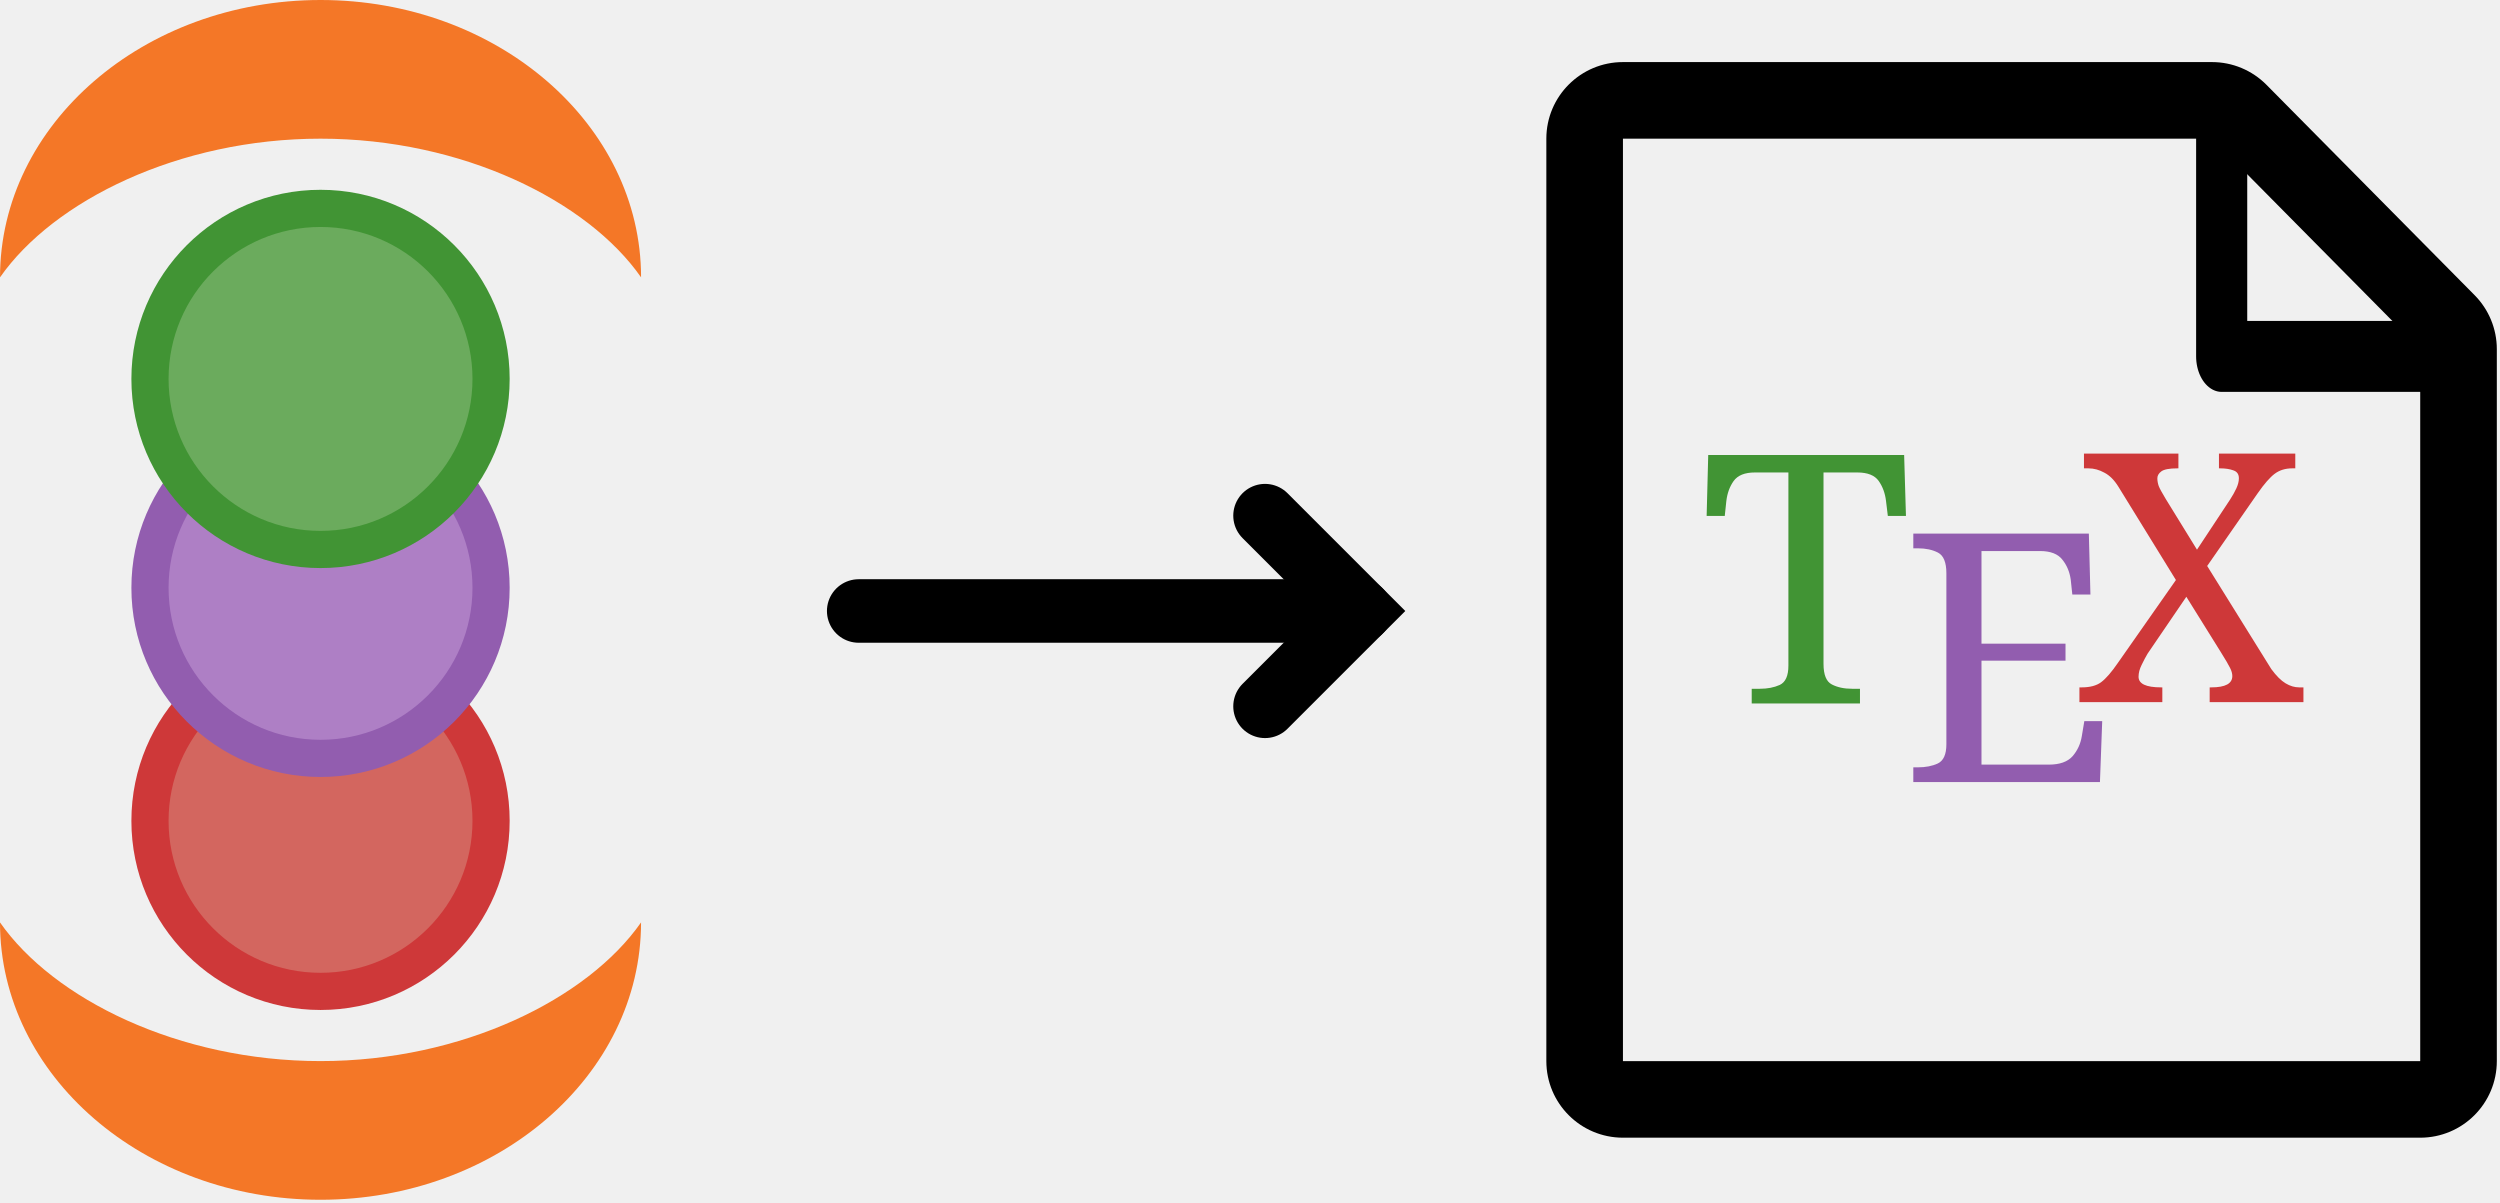
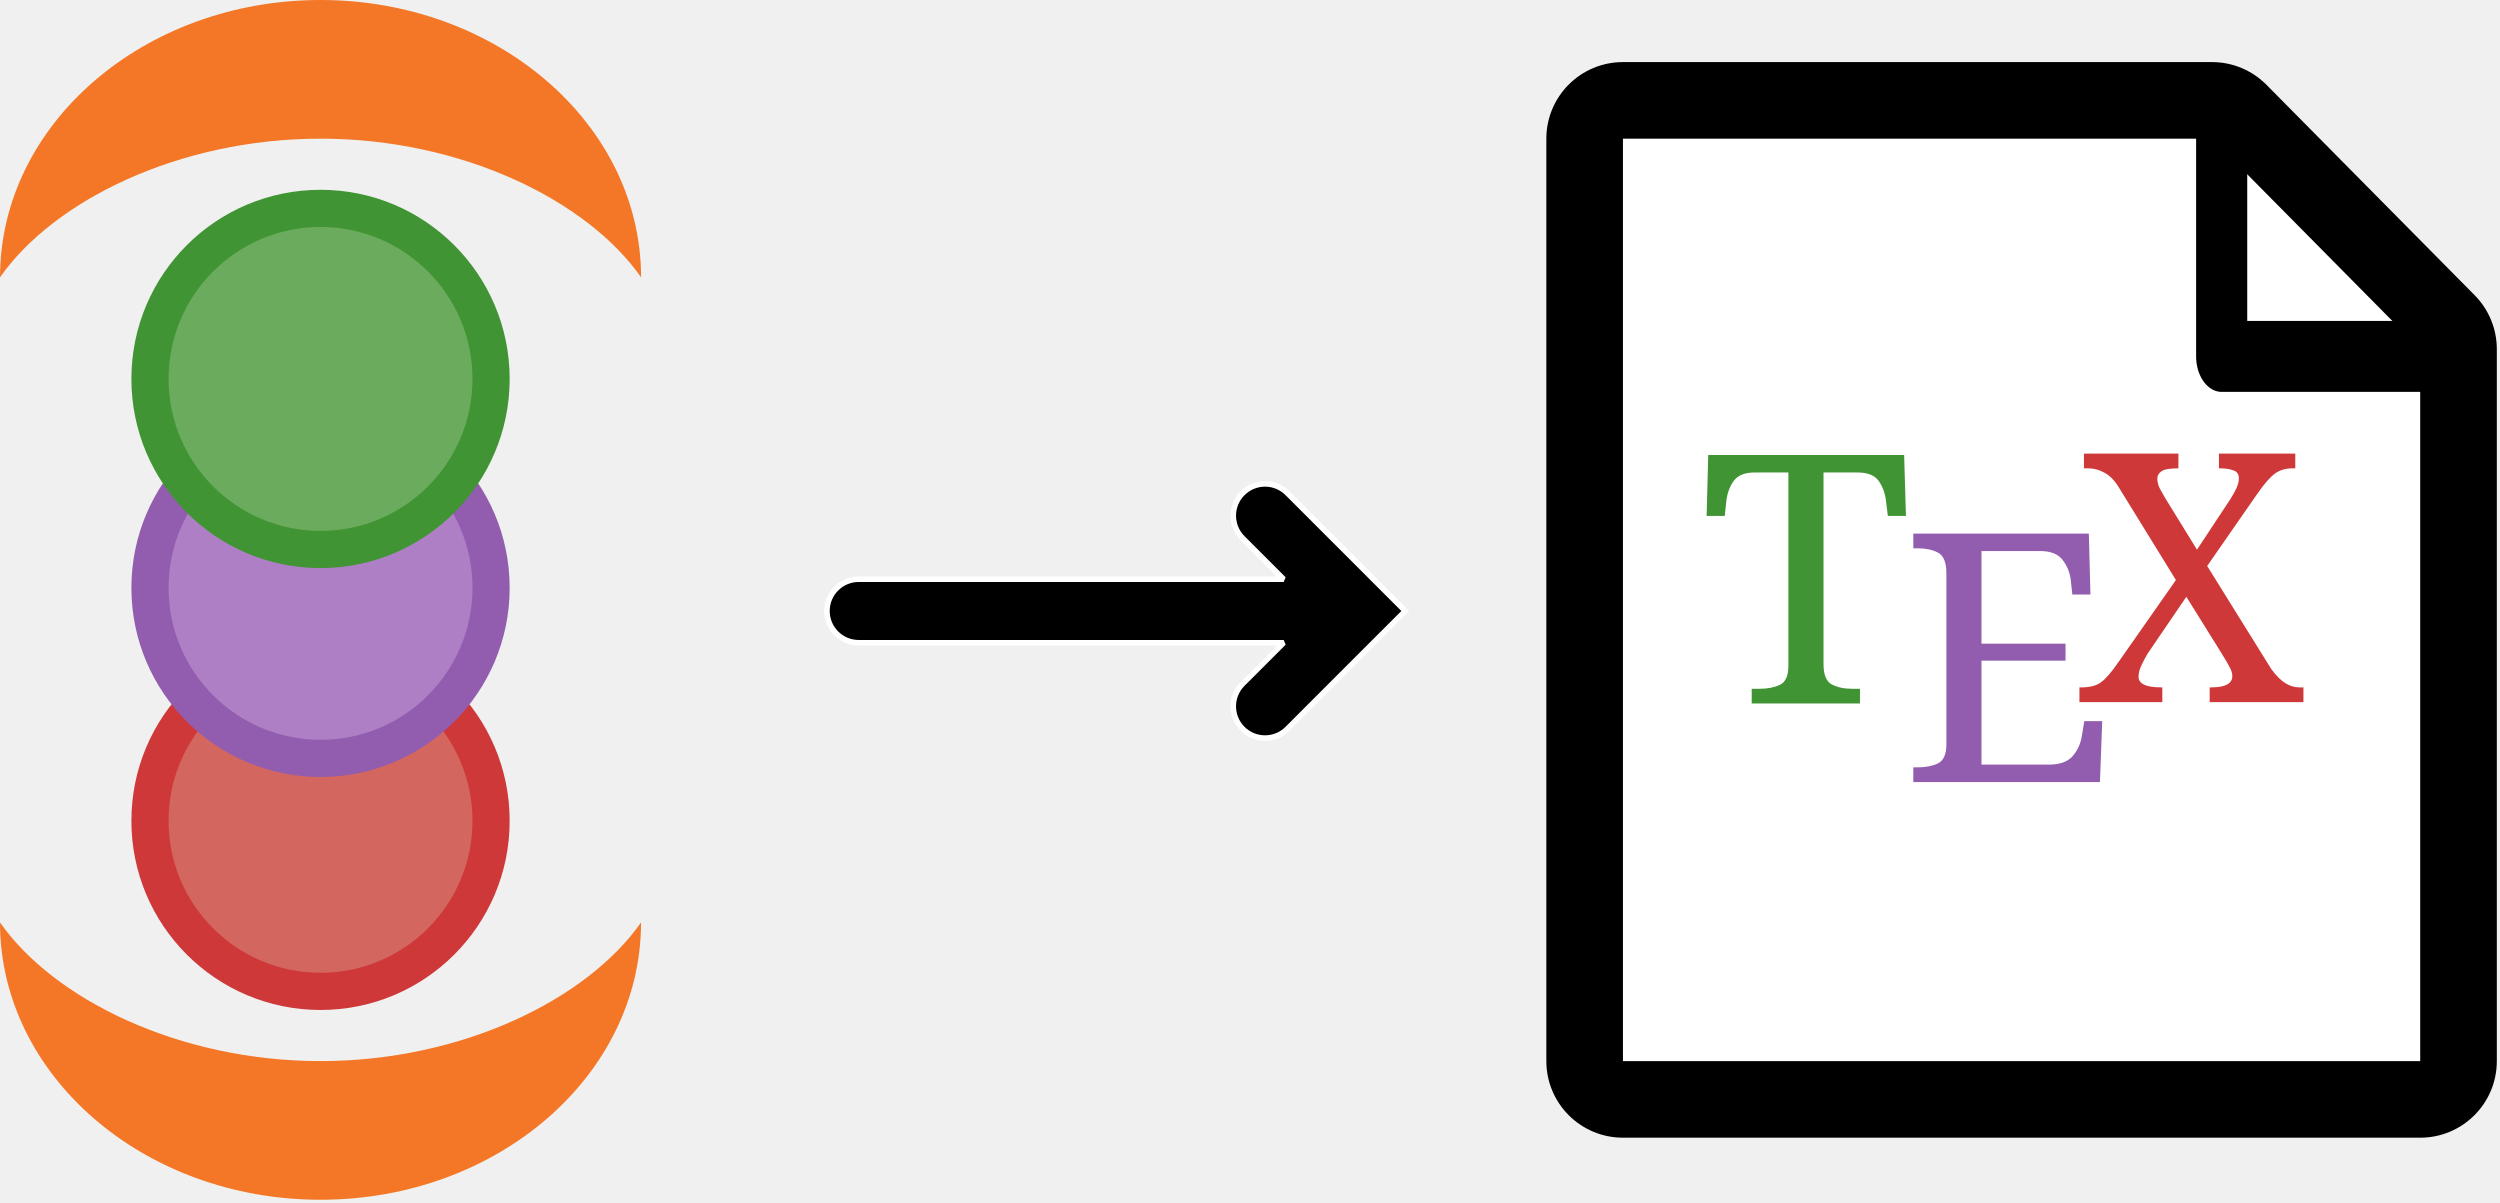
- <svg xmlns="http://www.w3.org/2000/svg" width="100%" height="100%" viewBox="0 0 451 217" version="1.1" xml:space="preserve" style="fill-rule:evenodd;clip-rule:evenodd;stroke-linecap:round;stroke-linejoin:round;stroke-miterlimit:1.5;">
-   <g transform="matrix(1,0,0,1,-892.303,-343.702)">
-     <g>
-       <g transform="matrix(1,0,0,1,0,1.11169)">
-         <g transform="matrix(0.696549,0,0,0.696549,333.071,200.39)">
-           <circle cx="885.875" cy="416.741" r="44.17" style="fill:rgb(211,102,95);stroke:rgb(206,56,57);stroke-width:9.63px;" />
+ <svg xmlns="http://www.w3.org/2000/svg" width="100%" height="100%" viewBox="0 0 451 217" version="1.1" xml:space="preserve" style="fill-rule:evenodd;clip-rule:evenodd;stroke-linecap:round;stroke-linejoin:round;stroke-miterlimit:1.5;" id="svg60">
+   <defs id="defs64" />
+   <g transform="matrix(1,0,0,1,-892.303,-343.702)" id="g58">
+     <g id="g24">
+       <g transform="matrix(1,0,0,1,0,1.11169)" id="g14">
+         <g transform="matrix(0.696549,0,0,0.696549,333.071,200.39)" id="g4">
+           <circle cx="885.875" cy="416.741" r="44.17" style="fill:rgb(211,102,95);stroke:rgb(206,56,57);stroke-width:9.63px;" id="circle2" />
        </g>
-         <g transform="matrix(0.696549,0,0,0.696549,333.071,158.356)">
-           <circle cx="885.875" cy="416.741" r="44.17" style="fill:rgb(174,127,197);stroke:rgb(146,93,175);stroke-width:9.63px;" />
+         <g transform="matrix(0.696549,0,0,0.696549,333.071,158.356)" id="g8">
+           <circle cx="885.875" cy="416.741" r="44.17" style="fill:rgb(174,127,197);stroke:rgb(146,93,175);stroke-width:9.63px;" id="circle6" />
        </g>
-         <g transform="matrix(0.696549,0,0,0.696549,333.071,120.669)">
-           <circle cx="885.875" cy="416.741" r="44.17" style="fill:rgb(107,171,93);stroke:rgb(65,148,52);stroke-width:9.63px;" />
+         <g transform="matrix(0.696549,0,0,0.696549,333.071,120.669)" id="g12">
+           <circle cx="885.875" cy="416.741" r="44.17" style="fill:rgb(107,171,93);stroke:rgb(65,148,52);stroke-width:9.63px;" id="circle10" />
        </g>
      </g>
-       <g transform="matrix(4.56646e-17,0.745759,-0.745759,4.56646e-17,1419.27,-134.539)">
-         <path d="M708.37,551.543C671.343,551.543 641.281,586.285 641.281,629.078C641.281,671.871 671.343,706.614 708.37,706.614C689.857,693.691 674.826,663.397 674.826,629.078C674.826,594.759 689.857,564.465 708.37,551.543Z" style="fill:rgb(244,119,39);" />
+       <g transform="matrix(4.56646e-17,0.745759,-0.745759,4.56646e-17,1419.27,-134.539)" id="g18">
+         <path d="M708.37,551.543C671.343,551.543 641.281,586.285 641.281,629.078C641.281,671.871 671.343,706.614 708.37,706.614C689.857,693.691 674.826,663.397 674.826,629.078C674.826,594.759 689.857,564.465 708.37,551.543Z" style="fill:rgb(244,119,39);" id="path16" />
      </g>
-       <g transform="matrix(4.56646e-17,-0.745759,0.745759,4.56646e-17,480.985,1038.38)">
-         <path d="M708.37,551.543C671.343,551.543 641.281,586.285 641.281,629.078C641.281,671.871 671.343,706.614 708.37,706.614C689.857,693.691 674.826,663.397 674.826,629.078C674.826,594.759 689.857,564.465 708.37,551.543Z" style="fill:rgb(244,119,39);" />
+       <g transform="matrix(4.56646e-17,-0.745759,0.745759,4.56646e-17,480.985,1038.38)" id="g22">
+         <path d="M708.37,551.543C671.343,551.543 641.281,586.285 641.281,629.078C641.281,671.871 671.343,706.614 708.37,706.614C689.857,693.691 674.826,663.397 674.826,629.078C674.826,594.759 689.857,564.465 708.37,551.543Z" style="fill:rgb(244,119,39);" id="path20" />
      </g>
    </g>
-     <g transform="matrix(0.776731,9.99717e-17,9.99717e-17,1,128.512,-1.84665e-13)">
-       <g transform="matrix(1.28745,-1.28708e-16,-1.28708e-16,1,983.34,343.702)">
-         <path d="M228.211,93.024L245.409,110.222L228.211,127.419" style="fill:none;stroke:black;stroke-width:11.46px;stroke-linejoin:miter;stroke-miterlimit:10;" />
-         <path d="M154.91,110.222L245.409,110.222" style="fill:none;stroke:black;stroke-width:11.46px;" />
+     <g transform="matrix(0.776731,9.99717e-17,9.99717e-17,1,128.512,-1.84665e-13)" id="g32">
+       <g transform="matrix(1.28745,-1.28708e-16,-1.28708e-16,1,983.34,343.702)" id="g30" style="stroke:#dd0000;stroke-opacity:1;stroke-width:1;stroke-miterlimit:1.5;stroke-dasharray:none">
+         <path id="path26" style="color:#000000;font-style:normal;font-variant:normal;font-weight:normal;font-stretch:normal;font-size:medium;line-height:normal;font-family:sans-serif;font-variant-ligatures:normal;font-variant-position:normal;font-variant-caps:normal;font-variant-numeric:normal;font-variant-alternates:normal;font-variant-east-asian:normal;font-feature-settings:normal;font-variation-settings:normal;text-indent:0;text-align:start;text-decoration:none;text-decoration-line:none;text-decoration-style:solid;text-decoration-color:#000000;letter-spacing:normal;word-spacing:normal;text-transform:none;writing-mode:lr-tb;direction:ltr;text-orientation:mixed;dominant-baseline:auto;baseline-shift:baseline;text-anchor:start;white-space:normal;shape-padding:0;shape-margin:0;inline-size:0;clip-rule:nonzero;display:inline;overflow:visible;visibility:visible;opacity:1;isolation:auto;mix-blend-mode:normal;color-interpolation:sRGB;color-interpolation-filters:linearRGB;solid-color:#000000;solid-opacity:1;vector-effect:none;fill:#000000;fill-opacity:1;fill-rule:nonzero;stroke:#ffffff;stroke-width:1;stroke-linecap:butt;stroke-linejoin:miter;stroke-miterlimit:1.5;stroke-dasharray:none;stroke-dashoffset:0;stroke-opacity:1;color-rendering:auto;image-rendering:auto;shape-rendering:auto;text-rendering:auto;enable-background:accumulate;stop-color:#000000;stop-opacity:1" d="M 228.285 87.293 A 5.73 5.73 9.5037343e-15 0 0 228.082 87.295 A 5.73 5.73 9.5037343e-15 0 0 224.16 88.973 A 5.73 5.73 9.5037343e-15 0 0 224.16 97.076 L 231.574 104.492 L 154.91 104.492 A 5.73 5.73 9.5037343e-15 0 0 149.18 110.223 A 5.73 5.73 9.5037343e-15 0 0 154.91 115.951 L 231.576 115.951 L 224.16 123.367 A 5.73 5.73 9.5037343e-15 0 0 224.158 131.471 A 5.73 5.73 9.5037343e-15 0 0 232.262 131.471 L 249.408 114.324 A 5.73 5.73 9.5037343e-15 0 0 249.551 114.182 L 253.512 110.223 L 249.512 106.223 A 5.73 5.73 9.5037343e-15 0 0 249.369 106.08 L 232.264 88.973 A 5.73 5.73 9.5037343e-15 0 0 228.285 87.293 z " transform="matrix(0.9999977,0,0,1,3.3845921e-4,0)" />
      </g>
    </g>
-     <g>
-       <g transform="matrix(0.473571,0,0,0.473571,638.561,241.035)">
-         <g transform="matrix(5.52193,0,0,5.52193,-5569.79,-1515.8)">
-           <text x="1222.95px" y="362.297px" style="font-family:'HoeflerText-Regular', 'Hoefler Text', serif;font-size:24px;fill:rgb(65,148,52);">T</text>
+     <g id="g56">
+       <g transform="matrix(0.720475,0,0,1,321.384,-25.0162)" id="g50-3" style="clip-rule:evenodd;fill-rule:evenodd;stroke-linecap:round;stroke-linejoin:round;stroke-miterlimit:1.5;fill:#ffffff;fill-opacity:1">
+         <path d="m 1198.79,393.735 v 166.406 h 199.63 V 431.693 l -52.13,-37.958 z" id="path48-6" style="fill:#ffffff;fill-opacity:1" />
+       </g>
+       <g transform="matrix(0.473571,0,0,0.473571,638.561,241.035)" id="g46">
+         <g transform="matrix(5.52193,0,0,5.52193,-5569.79,-1515.8)" id="g36">
+           <text x="1222.95px" y="362.297px" style="font-family:'HoeflerText-Regular', 'Hoefler Text', serif;font-size:24px;fill:rgb(65,148,52);" id="text34">T</text>
        </g>
-         <g transform="matrix(5.52193,0,0,5.52193,-5493.39,-1485.87)">
-           <text x="1222.95px" y="362.297px" style="font-family:'HoeflerText-Regular', 'Hoefler Text', serif;font-size:24px;fill:rgb(146,93,175);">E</text>
+         <g transform="matrix(5.52193,0,0,5.52193,-5493.39,-1485.87)" id="g40">
+           <text x="1222.95px" y="362.297px" style="font-family:'HoeflerText-Regular', 'Hoefler Text', serif;font-size:24px;fill:rgb(146,93,175);" id="text38">E</text>
        </g>
-         <g transform="matrix(5.52193,0,0,5.52193,-5426.14,-1516.33)">
-           <text x="1222.95px" y="362.297px" style="font-family:'HoeflerText-Regular', 'Hoefler Text', serif;font-size:24px;fill:rgb(206,56,57);">X</text>
+         <g transform="matrix(5.52193,0,0,5.52193,-5426.14,-1516.33)" id="g44">
+           <text x="1222.95px" y="362.297px" style="font-family:'HoeflerText-Regular', 'Hoefler Text', serif;font-size:24px;fill:rgb(206,56,57);" id="text42">X</text>
        </g>
      </g>
-       <g transform="matrix(0.720475,0,0,1,321.384,-25.0162)">
-         <path d="M1198.79,379.918C1188.2,379.918 1179.61,386.104 1179.61,393.735L1179.61,560.141C1179.61,567.772 1188.2,573.958 1198.79,573.958L1398.42,573.958C1409.01,573.958 1417.6,567.772 1417.6,560.141L1417.6,431.693C1417.6,428.054 1415.6,424.562 1412.05,421.975L1359.92,384.016C1356.31,381.394 1351.41,379.918 1346.29,379.918L1198.79,379.918ZM1198.79,393.735L1198.79,560.141L1398.42,560.141L1398.42,431.693L1346.29,393.735L1198.79,393.735Z" />
+       <g transform="matrix(0.720475,0,0,1,321.384,-25.0162)" id="g50">
+         <path d="M1198.79,379.918C1188.2,379.918 1179.61,386.104 1179.61,393.735L1179.61,560.141C1179.61,567.772 1188.2,573.958 1198.79,573.958L1398.42,573.958C1409.01,573.958 1417.6,567.772 1417.6,560.141L1417.6,431.693C1417.6,428.054 1415.6,424.562 1412.05,421.975L1359.92,384.016C1356.31,381.394 1351.41,379.918 1346.29,379.918L1198.79,379.918ZM1198.79,393.735L1198.79,560.141L1398.42,560.141L1398.42,431.693L1346.29,393.735L1198.79,393.735Z" id="path48" />
      </g>
-       <g transform="matrix(0.720475,0,0,1,331.26,0)">
-         <path d="M1335,365L1335,408L1389,408" style="fill:none;stroke:black;stroke-width:12.8px;" />
+       <g transform="matrix(0.720475,0,0,1,331.26,0)" id="g54">
+         <path d="M1335,365L1335,408L1389,408" style="fill:none;stroke:black;stroke-width:12.8px;" id="path52" />
      </g>
    </g>
  </g>
</svg>
